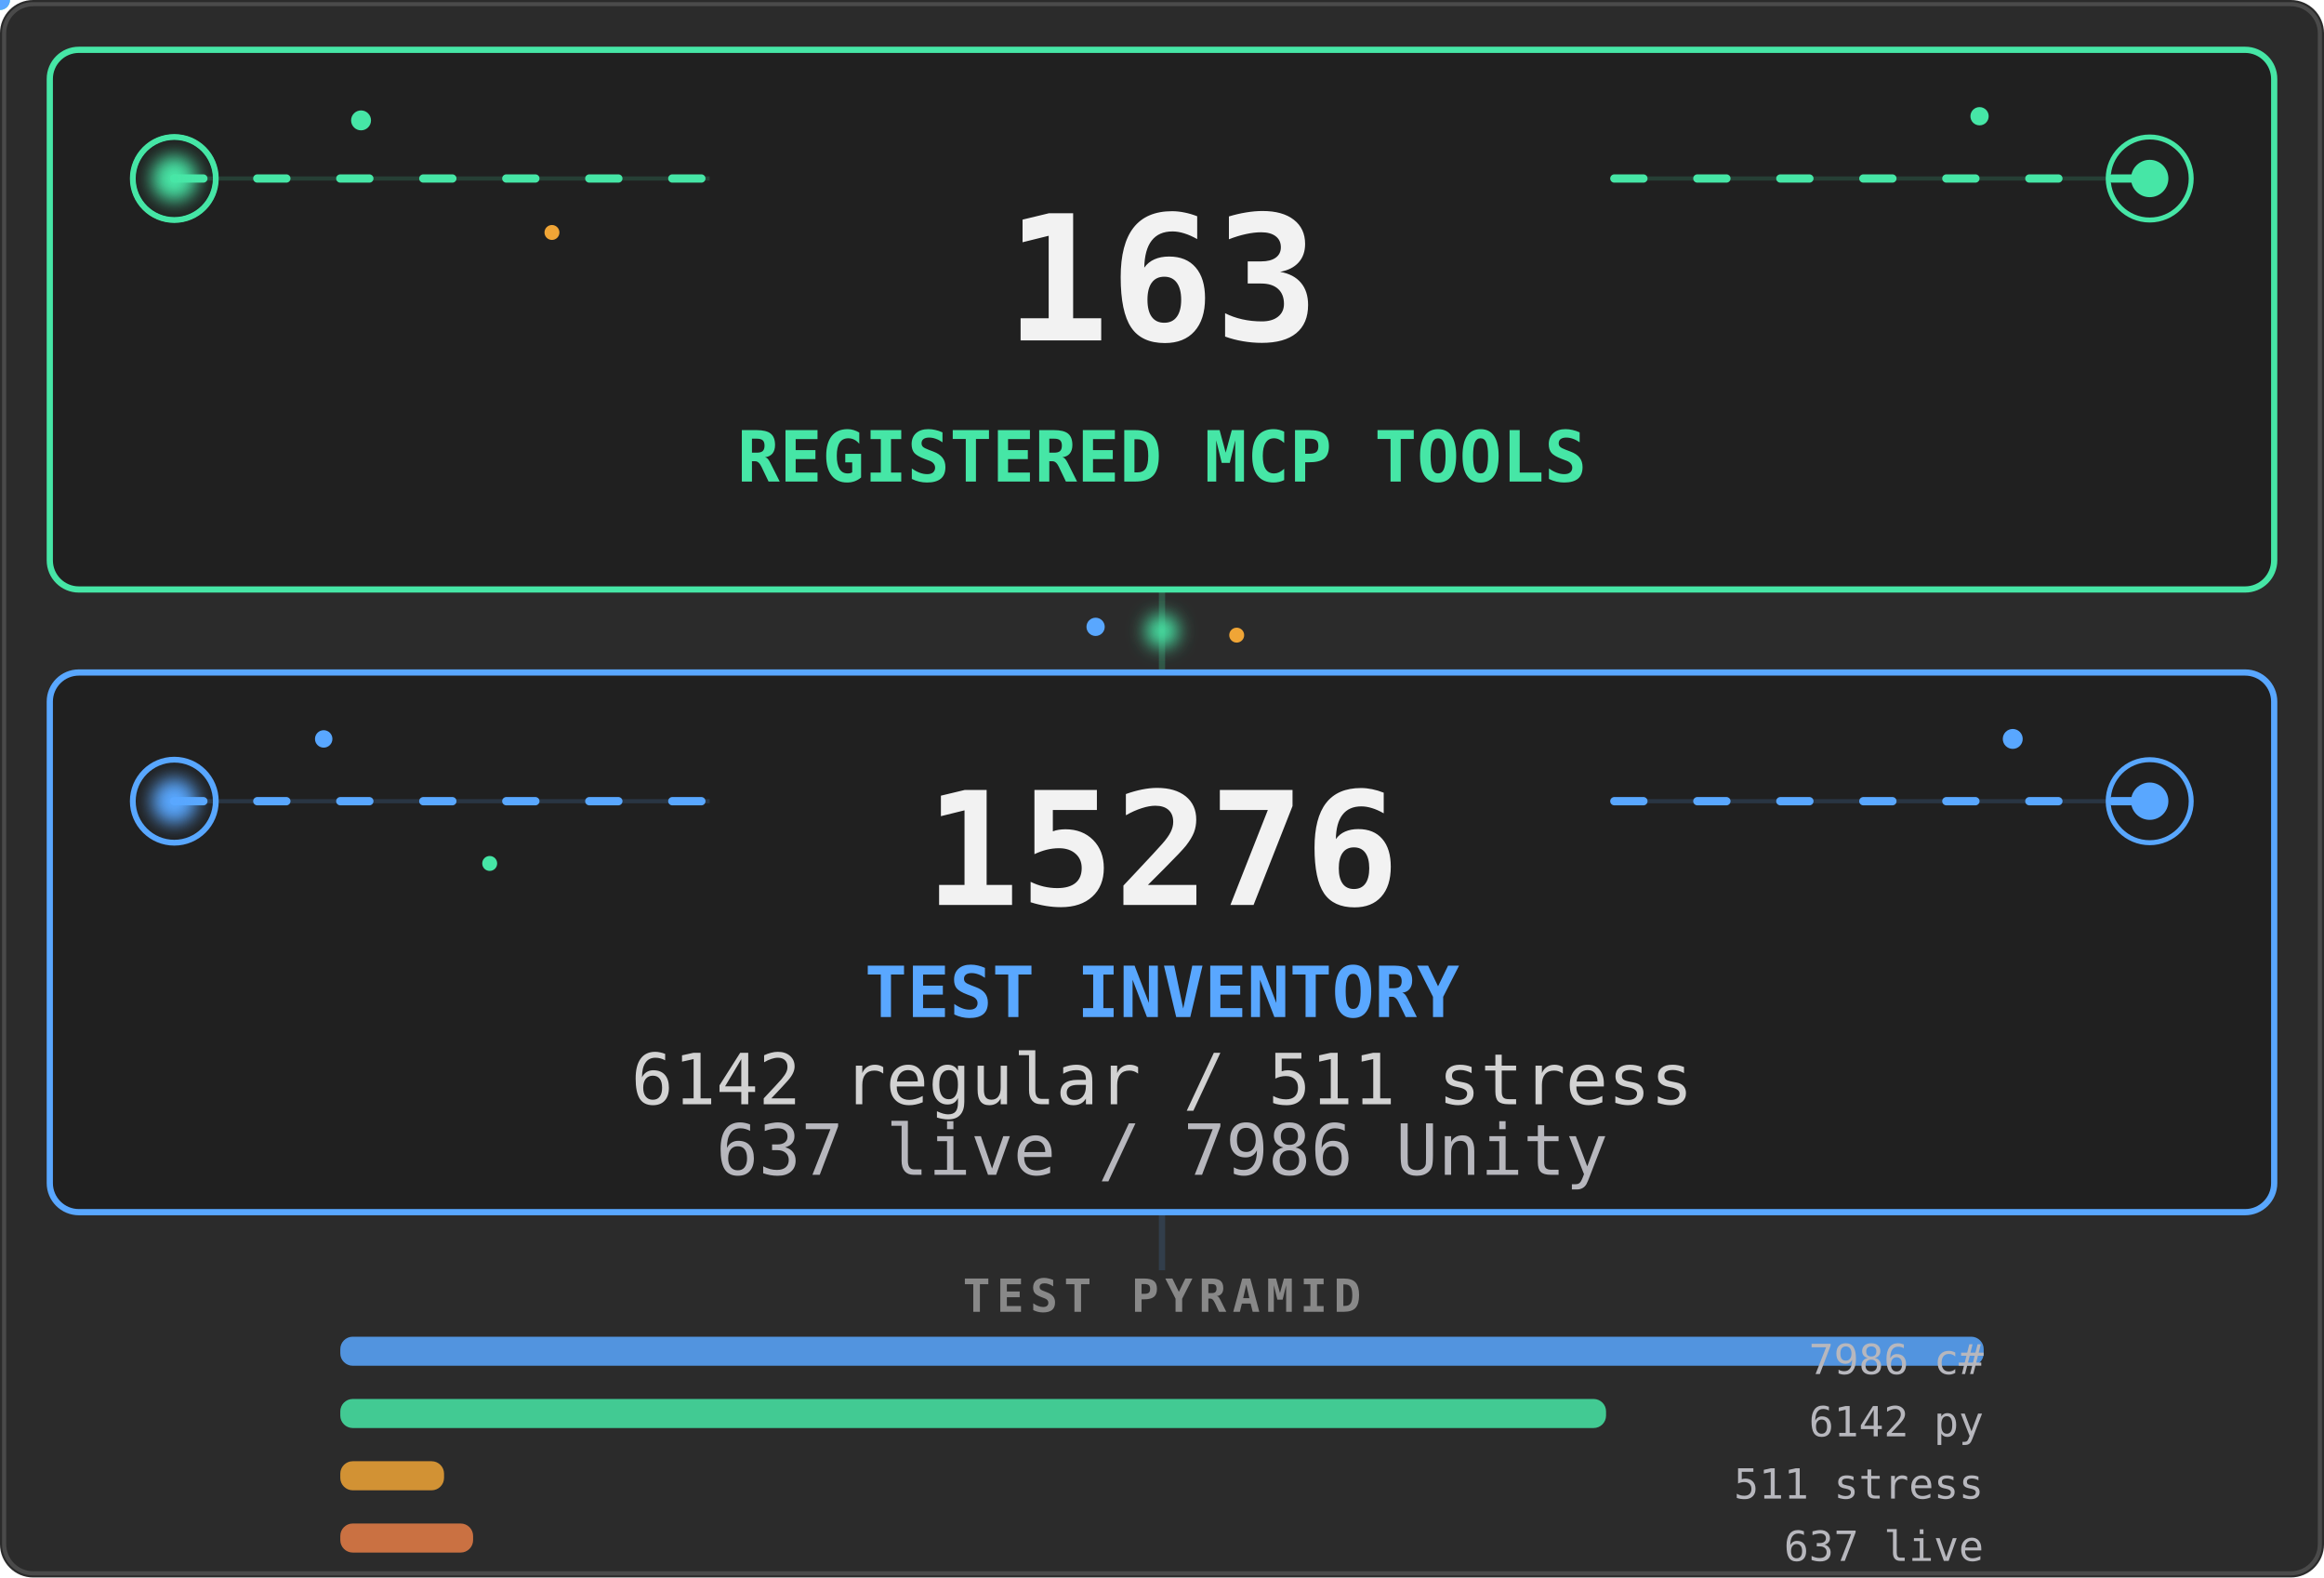
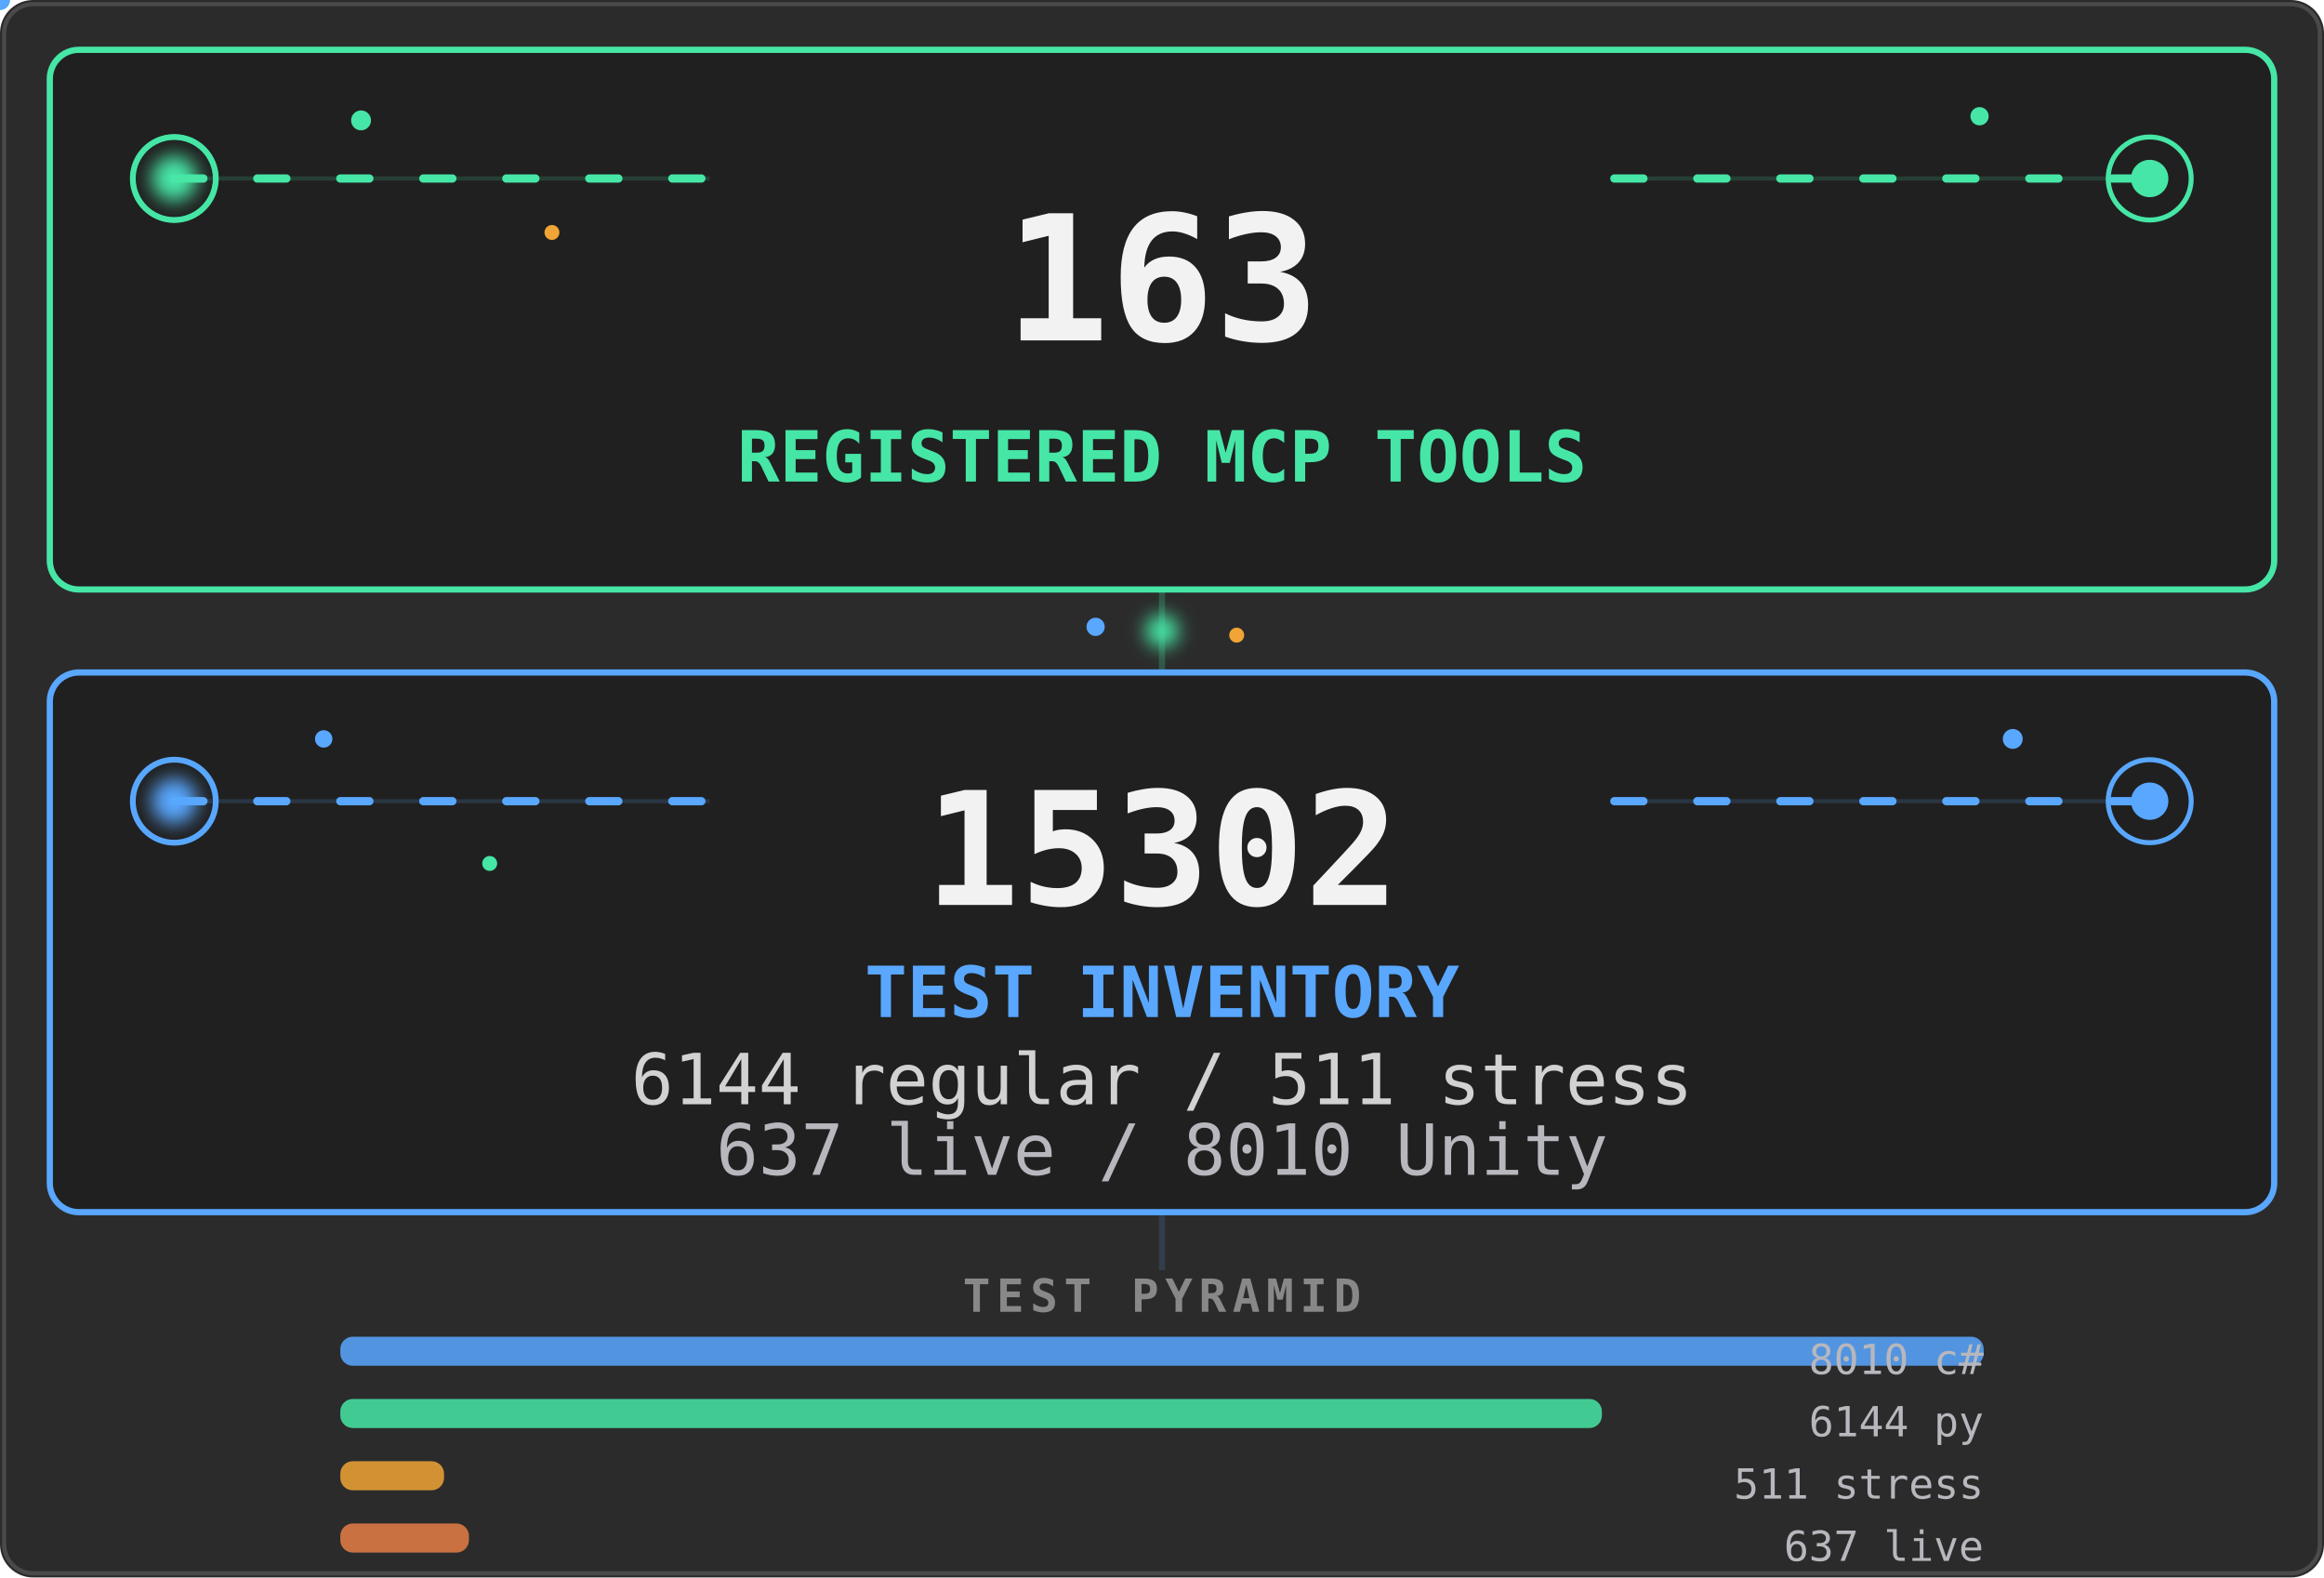
<svg xmlns="http://www.w3.org/2000/svg" viewBox="0 0 560 380" width="560" height="380" role="img" aria-labelledby="stats-title stats-desc">
  <defs>
    <filter id="stats-core-glow" x="-80%" y="-80%" width="260%" height="260%">
      <feGaussianBlur stdDeviation="2.2" />
    </filter>
    <clipPath id="stats-tools-clip">
      <rect x="12" y="12" width="536" height="130" rx="7" />
    </clipPath>
    <clipPath id="stats-tests-clip">
      <rect x="12" y="162" width="536" height="130" rx="7" />
    </clipPath>
    <linearGradient id="stats-tools-scan" x1="0" y1="0" x2="1" y2="0">
      <stop offset="0" stop-color="#46e6a6" stop-opacity="0" />
      <stop offset=".5" stop-color="#46e6a6" stop-opacity=".2" />
      <stop offset="1" stop-color="#46e6a6" stop-opacity="0" />
    </linearGradient>
    <linearGradient id="stats-tests-scan" x1="0" y1="0" x2="1" y2="0">
      <stop offset="0" stop-color="#59a7ff" stop-opacity="0" />
      <stop offset=".5" stop-color="#59a7ff" stop-opacity=".18" />
      <stop offset="1" stop-color="#59a7ff" stop-opacity="0" />
    </linearGradient>
  </defs>
  <style>
    .stats-card {
      fill: #202020;
      stroke-width: 1.5;
    }
    .stats-aura {
      transform-box: fill-box;
      transform-origin: center;
      animation: stats-aura-breathe 4.2s ease-in-out infinite;
    }
    .stats-aura-tests { animation-delay: -2.1s; }
    .stats-flow {
      fill: none;
      stroke-width: 2;
      stroke-linecap: round;
      stroke-dasharray: 7 13;
      animation: stats-flow 3.8s linear infinite;
    }
    .stats-flow-tests {
      animation-delay: -1.9s;
      animation-duration: 4.4s;
    }
    .stats-ring {
      fill: none;
      transform-box: fill-box;
      transform-origin: center;
      animation: stats-ring-life 3.2s ease-out infinite;
    }
    .stats-ring-mid { animation-delay: -1.05s; }
    .stats-ring-late { animation-delay: -2.1s; }
    .stats-ring-tests { animation-duration: 3.7s; }
    .stats-core {
      transform-box: fill-box;
      transform-origin: center;
      animation: stats-core-life 2.8s ease-in-out infinite;
    }
    .stats-core-tests {
      animation-delay: -1.4s;
      animation-duration: 3.2s;
    }
    .stats-scan {
      animation: stats-scan-yoyo 5.4s ease-in-out infinite alternate;
    }
    .stats-scan-tests {
      animation-delay: -2.7s;
      animation-duration: 6.2s;
    }
    .stats-spore {
      transform-box: fill-box;
      transform-origin: center;
      animation: stats-spore-drift 5.1s ease-in-out infinite alternate;
    }
    .stats-spore-b { animation-delay: -1.7s; animation-duration: 6.3s; }
    .stats-spore-c { animation-delay: -3.4s; animation-duration: 4.7s; }
    .stats-spore-phase-1 { animation-delay: -.6s; animation-duration: 5.5s; }
    .stats-spore-phase-2 { animation-delay: -1.3s; animation-duration: 4.8s; }
    .stats-spore-phase-3 { animation-delay: -2.2s; animation-duration: 6s; }
    .stats-spore-phase-4 { animation-delay: -3.1s; animation-duration: 5.2s; }
    .stats-spore-phase-5 { animation-delay: -4s; animation-duration: 6.6s; }
    .stats-spore-phase-6 { animation-delay: -4.8s; animation-duration: 5.8s; }
    .stats-bridge {
      transform-box: fill-box;
      transform-origin: center;
      animation: stats-bridge-life 3.6s ease-in-out infinite;
    }
    .motion-particle { pointer-events: none; }
    @keyframes stats-aura-breathe {
      0%, 100% { opacity: .07; transform: scale(.985); }
      50% { opacity: .2; transform: scale(1.015); }
    }
    @keyframes stats-flow {
      from { stroke-dashoffset: 0; }
      to { stroke-dashoffset: -40; }
    }
    @keyframes stats-ring-life {
      0% { opacity: .7; transform: scale(.45); }
      72%, 100% { opacity: 0; transform: scale(1.85); }
    }
    @keyframes stats-core-life {
      0%, 100% { opacity: .8; transform: scale(.86); }
      50% { opacity: 1; transform: scale(1.12); }
    }
    @keyframes stats-scan-yoyo {
      0% { opacity: 0; transform: translateX(-76px); }
      16%, 84% { opacity: .8; }
      100% { opacity: 0; transform: translateX(596px); }
    }
    @keyframes stats-spore-drift {
      0% { opacity: .2; transform: translate(-5px, 4px) scale(.72); }
      48% { opacity: .72; transform: translate(4px, -5px) scale(1.12); }
      100% { opacity: .3; transform: translate(9px, 3px) scale(.84); }
    }
    @keyframes stats-bridge-life {
      0%, 100% { opacity: .38; transform: scale(.82); }
      50% { opacity: 1; transform: scale(1.12); }
    }
    @media (prefers-reduced-motion: reduce) {
      .stats-aura, .stats-flow, .stats-ring, .stats-core,
      .stats-scan, .stats-spore, .stats-bridge {
        animation: none !important;
      }
      .stats-aura { opacity: .1; }
      .stats-flow { stroke-dasharray: none; opacity: .42; }
      .stats-ring { opacity: .18; }
      .stats-core { opacity: 1; }
      .stats-scan, .motion-particle { display: none; }
      .stats-spore { opacity: .3; }
      .stats-bridge { opacity: .75; }
    }
  </style>
  <rect width="560" height="380" rx="8" fill="#2b2b2b" />
  <rect x="1" y="1" width="558" height="378" rx="7" fill="none" stroke="#4a4a4a" />
  <path d="M280 142V162" stroke="#46e6a6" stroke-width="1.5" opacity=".22" />
  <circle class="stats-bridge" cx="280" cy="152" r="4" fill="#46e6a6" filter="url(#stats-core-glow)" />
  <circle class="stats-spore stats-spore-b stats-spore-phase-1" cx="264" cy="151" r="2.2" fill="#59a7ff" />
  <circle class="stats-spore stats-spore-c stats-spore-phase-2" cx="298" cy="153" r="1.8" fill="#f0a536" />
  <rect class="stats-aura" x="12" y="12" width="536" height="130" rx="7" fill="#46e6a6" />
  <rect class="stats-card" x="12" y="12" width="536" height="130" rx="7" stroke="#46e6a6" />
  <g clip-path="url(#stats-tools-clip)">
    <rect class="stats-scan" x="-70" y="12" width="74" height="130" fill="url(#stats-tools-scan)" />
  </g>
  <path d="M42 43H171M389 43H518" stroke="#46e6a6" opacity=".16" />
  <path class="stats-flow" d="M42 43H171M389 43H518" stroke="#46e6a6" />
  <g aria-hidden="true">
    <circle class="stats-ring" cx="42" cy="43" r="10" stroke="#46e6a6" stroke-width="1.4" />
    <circle class="stats-ring stats-ring-mid" cx="42" cy="43" r="10" stroke="#46e6a6" stroke-width="1.2" />
    <circle class="stats-ring stats-ring-late" cx="518" cy="43" r="10" stroke="#46e6a6" stroke-width="1.2" />
    <circle class="stats-core" cx="42" cy="43" r="5.5" fill="#46e6a6" filter="url(#stats-core-glow)" />
    <circle class="stats-core" cx="518" cy="43" r="4.5" fill="#46e6a6" />
    <circle class="stats-spore" cx="87" cy="29" r="2.4" fill="#46e6a6" />
    <circle class="stats-spore stats-spore-b stats-spore-phase-3" cx="133" cy="56" r="1.8" fill="#f0a536" />
    <circle class="stats-spore stats-spore-c stats-spore-phase-4" cx="477" cy="28" r="2.2" fill="#46e6a6" />
    <g class="motion-particle">
      <circle r="2.4" fill="#46e6a6">
        <animateMotion dur="4.8s" begin="-1.3s" repeatCount="indefinite" path="M42 43H171" />
        <animate attributeName="opacity" values="0;.9;.9;0" dur="4.8s" begin="-1.3s" repeatCount="indefinite" />
      </circle>
    </g>
    <g class="motion-particle">
      <circle r="2" fill="#46e6a6">
        <animateMotion dur="5.6s" begin="-4.1s" repeatCount="indefinite" path="M389 43H518" />
        <animate attributeName="opacity" values="0;.75;.75;0" dur="5.6s" begin="-4.1s" repeatCount="indefinite" />
      </circle>
    </g>
  </g>
  <g font-family="ui-monospace, SFMono-Regular, Menlo, Consolas, monospace">
    <text x="280" y="82" text-anchor="middle" fill="#f2f2f2" font-size="42" data-biome-marker="TOOLS" font-weight="700" data-mobile-critical="true">163</text>
    <text x="280" y="116" text-anchor="middle" fill="#46e6a6" font-size="17" font-weight="700" data-mobile-critical="true">REGISTERED MCP TOOLS</text>
  </g>
  <rect class="stats-aura stats-aura-tests" x="12" y="162" width="536" height="130" rx="7" fill="#59a7ff" />
  <rect class="stats-card stats-card-tests" x="12" y="162" width="536" height="130" rx="7" stroke="#59a7ff" />
  <g clip-path="url(#stats-tests-clip)">
    <rect class="stats-scan stats-scan-tests" x="-70" y="162" width="74" height="130" fill="url(#stats-tests-scan)" />
  </g>
  <path d="M42 193H171M389 193H518" stroke="#59a7ff" opacity=".16" />
  <path class="stats-flow stats-flow-tests" d="M42 193H171M389 193H518" stroke="#59a7ff" />
  <g aria-hidden="true">
    <circle class="stats-ring stats-ring-tests" cx="42" cy="193" r="10" stroke="#59a7ff" stroke-width="1.4" />
    <circle class="stats-ring stats-ring-mid stats-ring-tests" cx="518" cy="193" r="10" stroke="#59a7ff" stroke-width="1.2" />
    <circle class="stats-core stats-core-tests" cx="42" cy="193" r="5.5" fill="#59a7ff" filter="url(#stats-core-glow)" />
    <circle class="stats-core stats-core-tests" cx="518" cy="193" r="4.5" fill="#59a7ff" />
    <circle class="stats-spore stats-spore-c stats-spore-phase-5" cx="78" cy="178" r="2.1" fill="#59a7ff" />
    <circle class="stats-spore stats-spore-phase-6" cx="118" cy="208" r="1.8" fill="#46e6a6" />
    <circle class="stats-spore stats-spore-b stats-spore-phase-2" cx="485" cy="178" r="2.4" fill="#59a7ff" />
    <g class="motion-particle">
      <circle r="2.4" fill="#59a7ff">
        <animateMotion dur="5.2s" begin="-3.7s" repeatCount="indefinite" path="M42 193H171" />
        <animate attributeName="opacity" values="0;.9;.9;0" dur="5.2s" begin="-3.7s" repeatCount="indefinite" />
      </circle>
    </g>
    <g class="motion-particle">
      <circle r="2" fill="#59a7ff">
        <animateMotion dur="4.6s" begin="-.8s" repeatCount="indefinite" path="M389 193H518" />
        <animate attributeName="opacity" values="0;.75;.75;0" dur="4.6s" begin="-.8s" repeatCount="indefinite" />
      </circle>
    </g>
  </g>
  <g font-family="ui-monospace, SFMono-Regular, Menlo, Consolas, monospace">
-     <text x="280" y="218" text-anchor="middle" fill="#f2f2f2" font-size="38" data-biome-marker="TESTS" font-weight="700" data-mobile-critical="true">15276</text>
+     <text x="280" y="218" text-anchor="middle" fill="#f2f2f2" font-size="38" data-biome-marker="TESTS" font-weight="700" data-mobile-critical="true">15302</text>
    <text x="280" y="245" text-anchor="middle" fill="#59a7ff" font-size="17" font-weight="700" data-mobile-critical="true">TEST INVENTORY</text>
-     <text x="280" y="266" text-anchor="middle" fill="#d2d2d2" font-size="17" data-biome-marker="BREAKDOWN_PRIMARY" data-mobile-critical="true">6142 regular / 511 stress</text>
-     <text x="280" y="283" text-anchor="middle" fill="#b7b7bd" font-size="17" data-biome-marker="BREAKDOWN_SECONDARY" data-mobile-critical="true">637 live / 7986 Unity</text>
+     <text x="280" y="266" text-anchor="middle" fill="#d2d2d2" font-size="17" data-biome-marker="BREAKDOWN_PRIMARY" data-mobile-critical="true">6144 regular / 511 stress</text>
+     <text x="280" y="283" text-anchor="middle" fill="#b7b7bd" font-size="17" data-biome-marker="BREAKDOWN_SECONDARY" data-mobile-critical="true">637 live / 8010 Unity</text>
  </g>
  <path d="M280 292V306" stroke="#59a7ff" stroke-width="1.5" opacity=".15" />
  <g font-family="ui-monospace, SFMono-Regular, Menlo, Consolas, monospace">
    <text x="280" y="316" text-anchor="middle" fill="#888" font-size="11" font-weight="600" letter-spacing="1.5">TEST PYRAMID</text>
    <rect data-biome-bar="CS" x="82" y="322" height="7" width="396" rx="3" fill="#59a7ff" opacity=".85" />
-     <text data-biome-bar-label="CS" x="478" y="331" text-anchor="end" fill="#b7b7bd" font-size="10">7986 c#</text>
-     <rect data-biome-bar="PY" x="82" y="337" height="7" width="305" rx="3" fill="#46e6a6" opacity=".85" />
-     <text data-biome-bar-label="PY" x="478" y="346" text-anchor="end" fill="#b7b7bd" font-size="10">6142 py</text>
+     <text data-biome-bar-label="CS" x="478" y="331" text-anchor="end" fill="#b7b7bd" font-size="10">8010 c#</text>
+     <rect data-biome-bar="PY" x="82" y="337" height="7" width="304" rx="3" fill="#46e6a6" opacity=".85" />
+     <text data-biome-bar-label="PY" x="478" y="346" text-anchor="end" fill="#b7b7bd" font-size="10">6144 py</text>
    <rect data-biome-bar="STRESS" x="82" y="352" height="7" width="25" rx="3" fill="#f0a536" opacity=".85" />
    <text data-biome-bar-label="STRESS" x="478" y="361" text-anchor="end" fill="#b7b7bd" font-size="10">511 stress</text>
-     <rect data-biome-bar="LIVE" x="82" y="367" height="7" width="32" rx="3" fill="#e67e46" opacity=".85" />
+     <rect data-biome-bar="LIVE" x="82" y="367" height="7" width="31" rx="3" fill="#e67e46" opacity=".85" />
    <text data-biome-bar-label="LIVE" x="478" y="376" text-anchor="end" fill="#b7b7bd" font-size="10">637 live</text>
  </g>
</svg>
